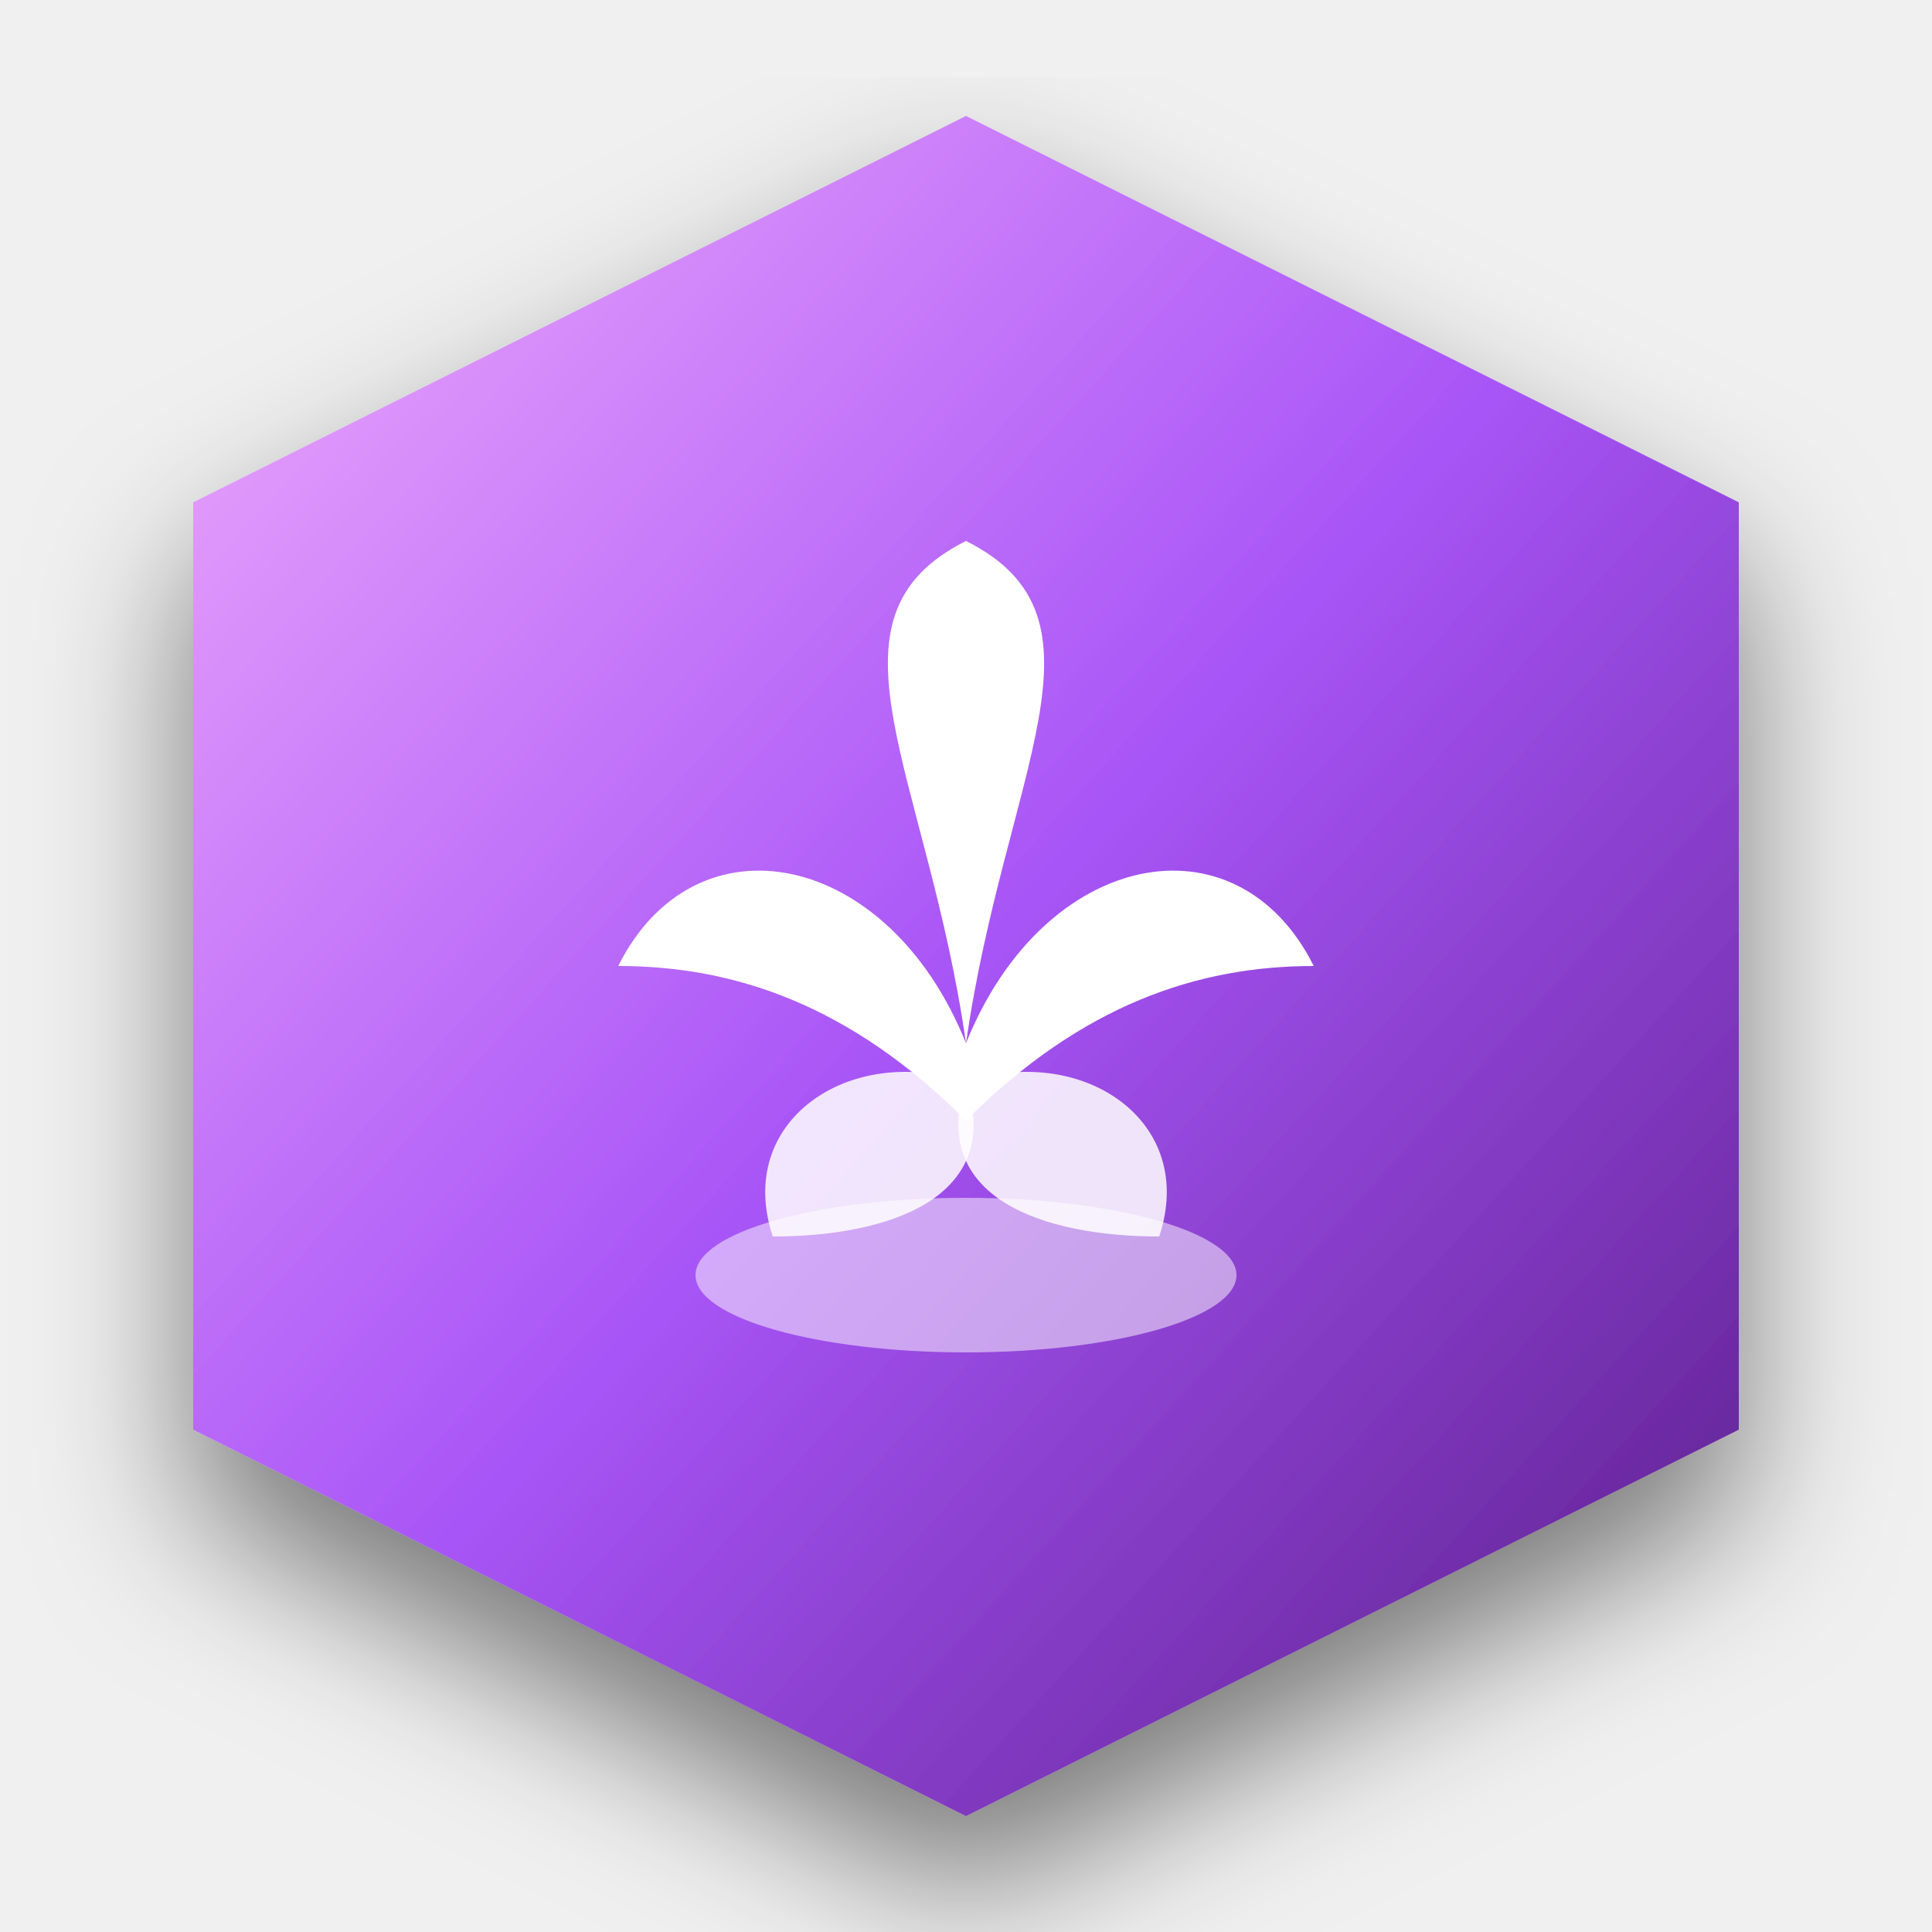
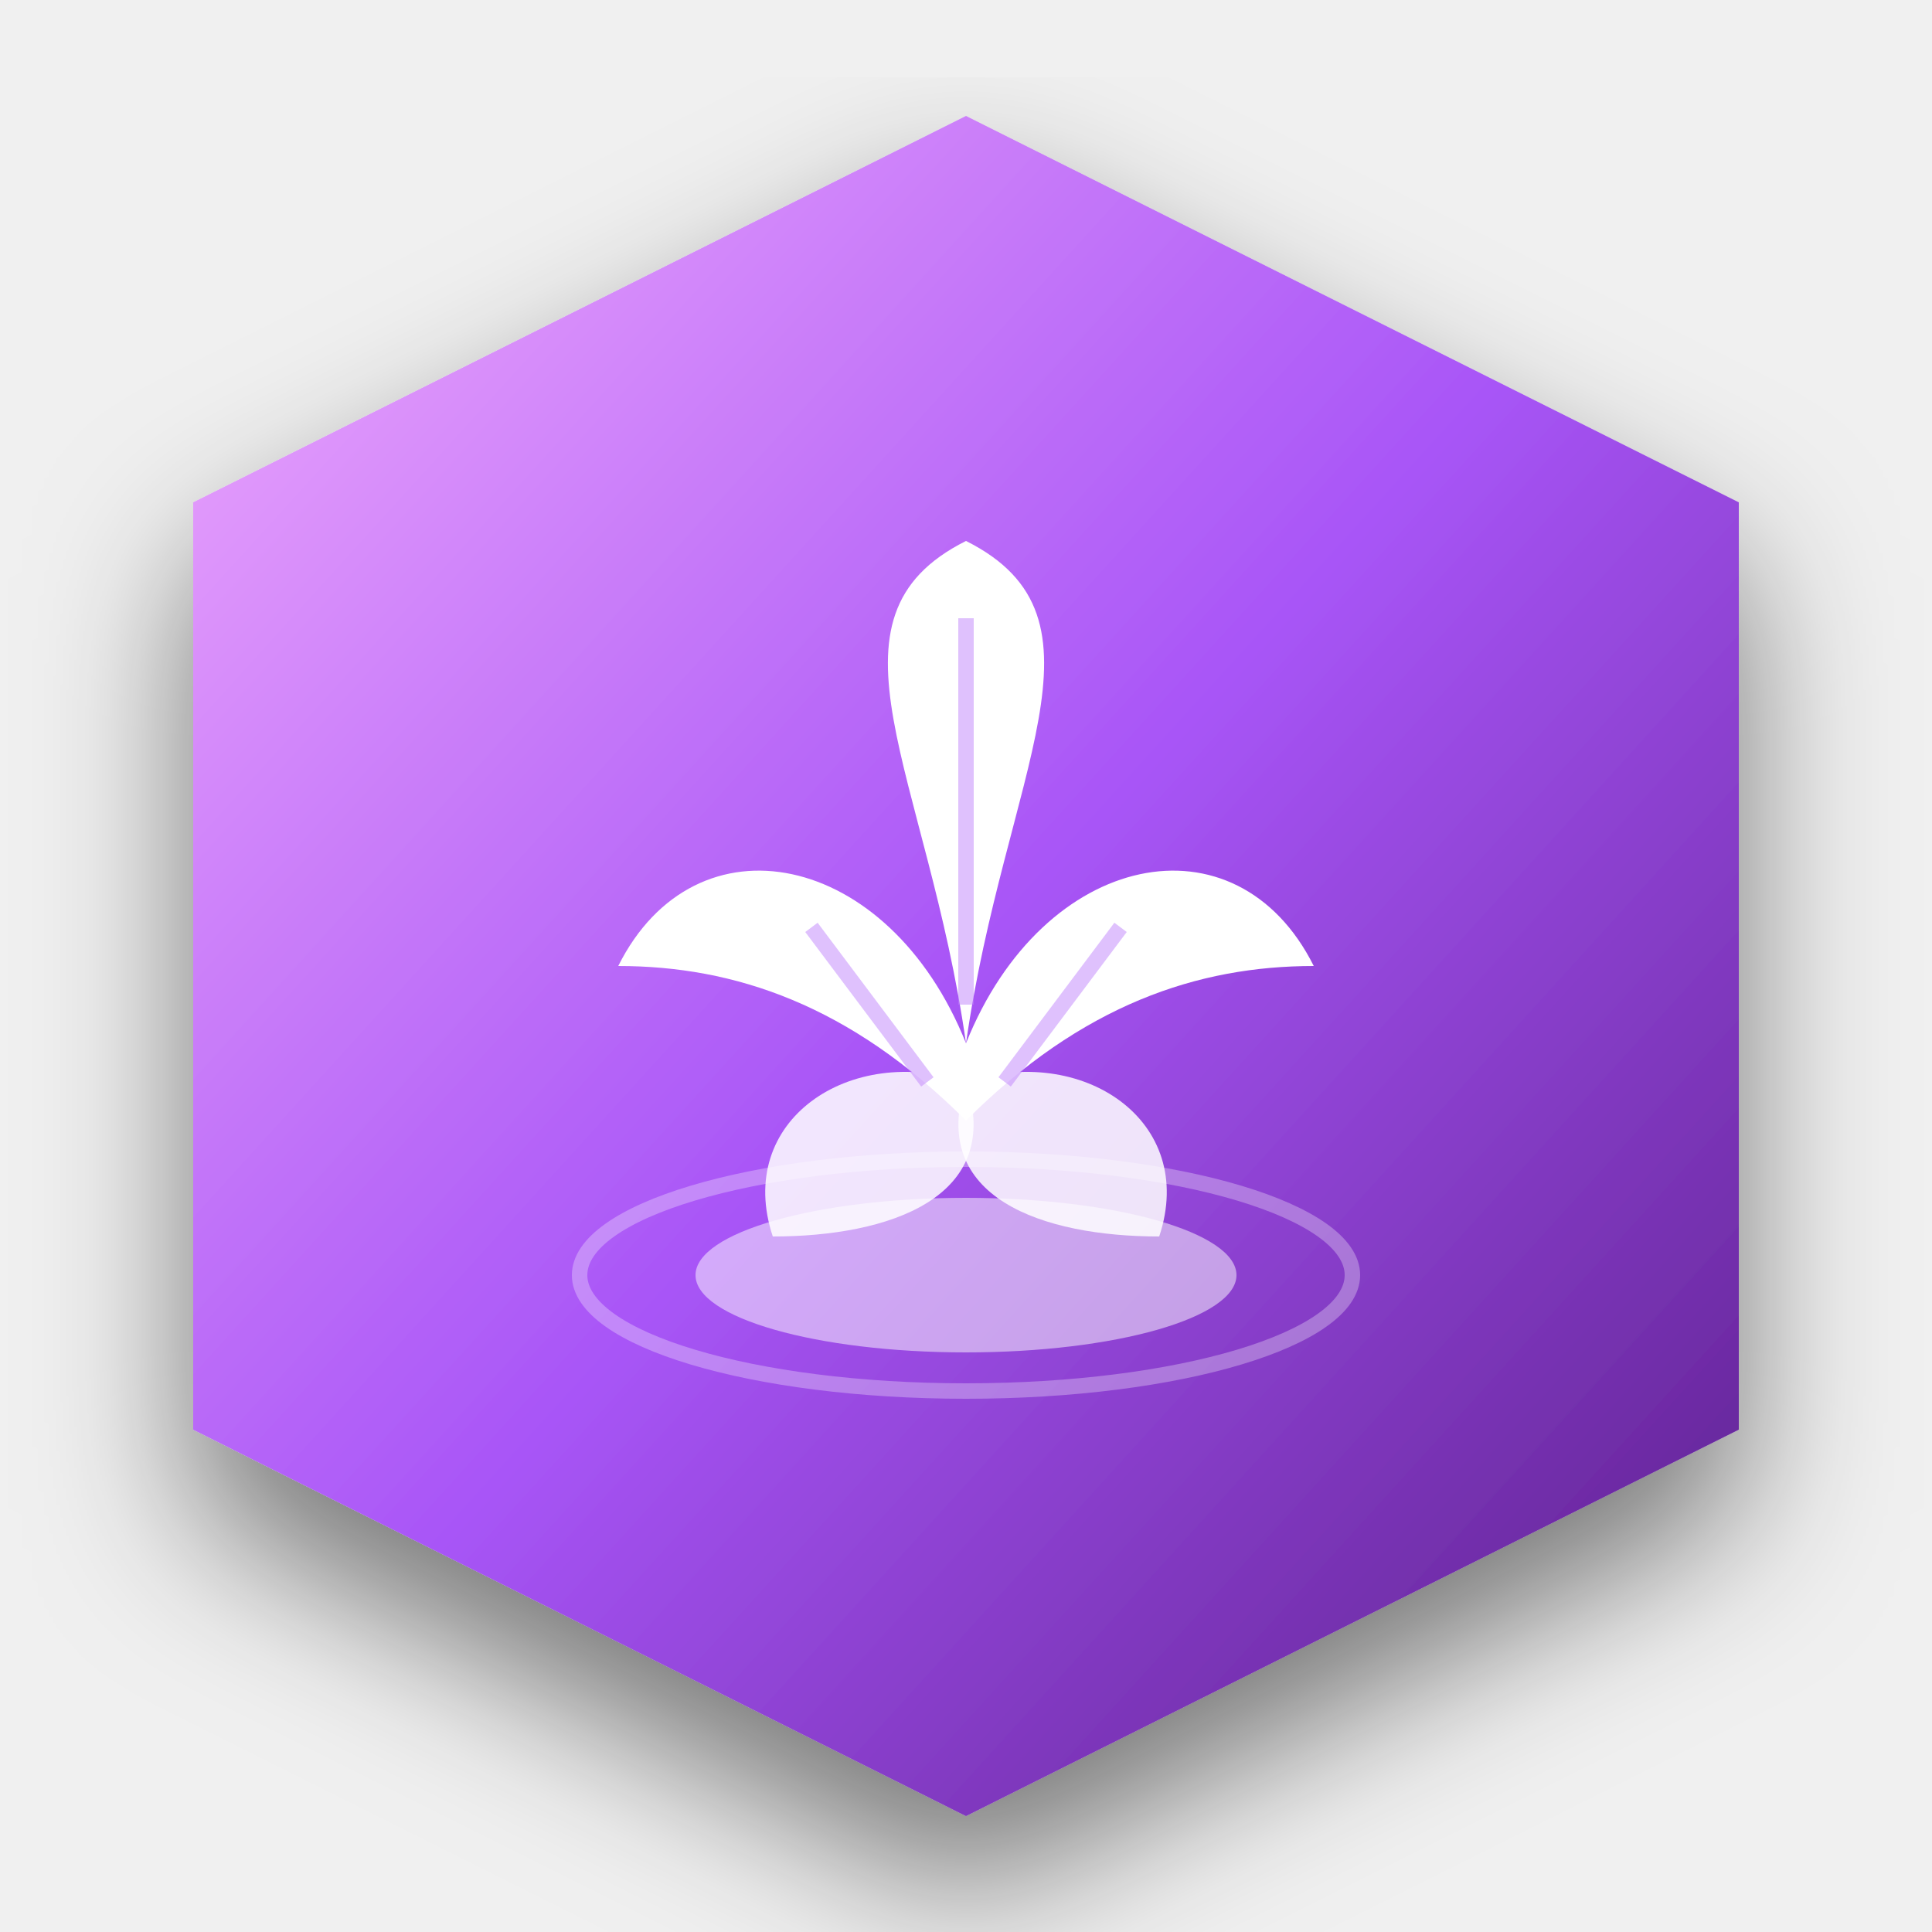
<svg xmlns="http://www.w3.org/2000/svg" viewBox="0 0 100 100" width="24" height="24">
  <defs>
    <linearGradient id="bg-lotus" x1="0%" y1="0%" x2="100%" y2="100%">
      <stop offset="0%" stop-color="#f0abfc" />
      <stop offset="50%" stop-color="#a855f7" />
      <stop offset="100%" stop-color="#581c87" />
    </linearGradient>
    <filter id="shadow-lotus" x="-20%" y="-20%" width="140%" height="140%">
      <feDropShadow dx="0" dy="4" stdDeviation="4" flood-color="#000" flood-opacity="0.5" />
    </filter>
  </defs>
  <polygon points="50,6 90,26 90,74 50,94 10,74 10,26" filter="url(#shadow-lotus)" fill="url(#bg-lotus)" />
  <g transform="translate(50,50)">
    <g fill="#ffffff">
      <path d="M0 4 C-4 -6 -14 -8 -18 0 C-12 0 -6 2 0 8 Z" />
      <path d="M0 4 C4 -6 14 -8 18 0 C12 0 6 2 0 8 Z" />
      <path d="M0 4 C-2 -10 -8 -18 0 -22 C8 -18 2 -10 0 4 Z" />
      <path d="M0 6 C-6 4 -12 8 -10 14 C-4 14 2 12 0 6 Z" opacity="0.85" />
      <path d="M0 6 C6 4 12 8 10 14 C4 14 -2 12 0 6 Z" opacity="0.85" />
    </g>
+     <path d="M0 -18 L0 2 M-8 -2 L-2 6 M8 -2 L2 6" stroke="#c084fc" stroke-width="0.8" opacity="0.5" />
    <ellipse cx="0" cy="16" rx="14" ry="4" fill="#ffffff" opacity="0.5" />
+     <ellipse cx="0" cy="16" rx="20" ry="6" fill="none" stroke="#ffffff" stroke-width="0.8" opacity="0.3" />
  </g>
</svg>
